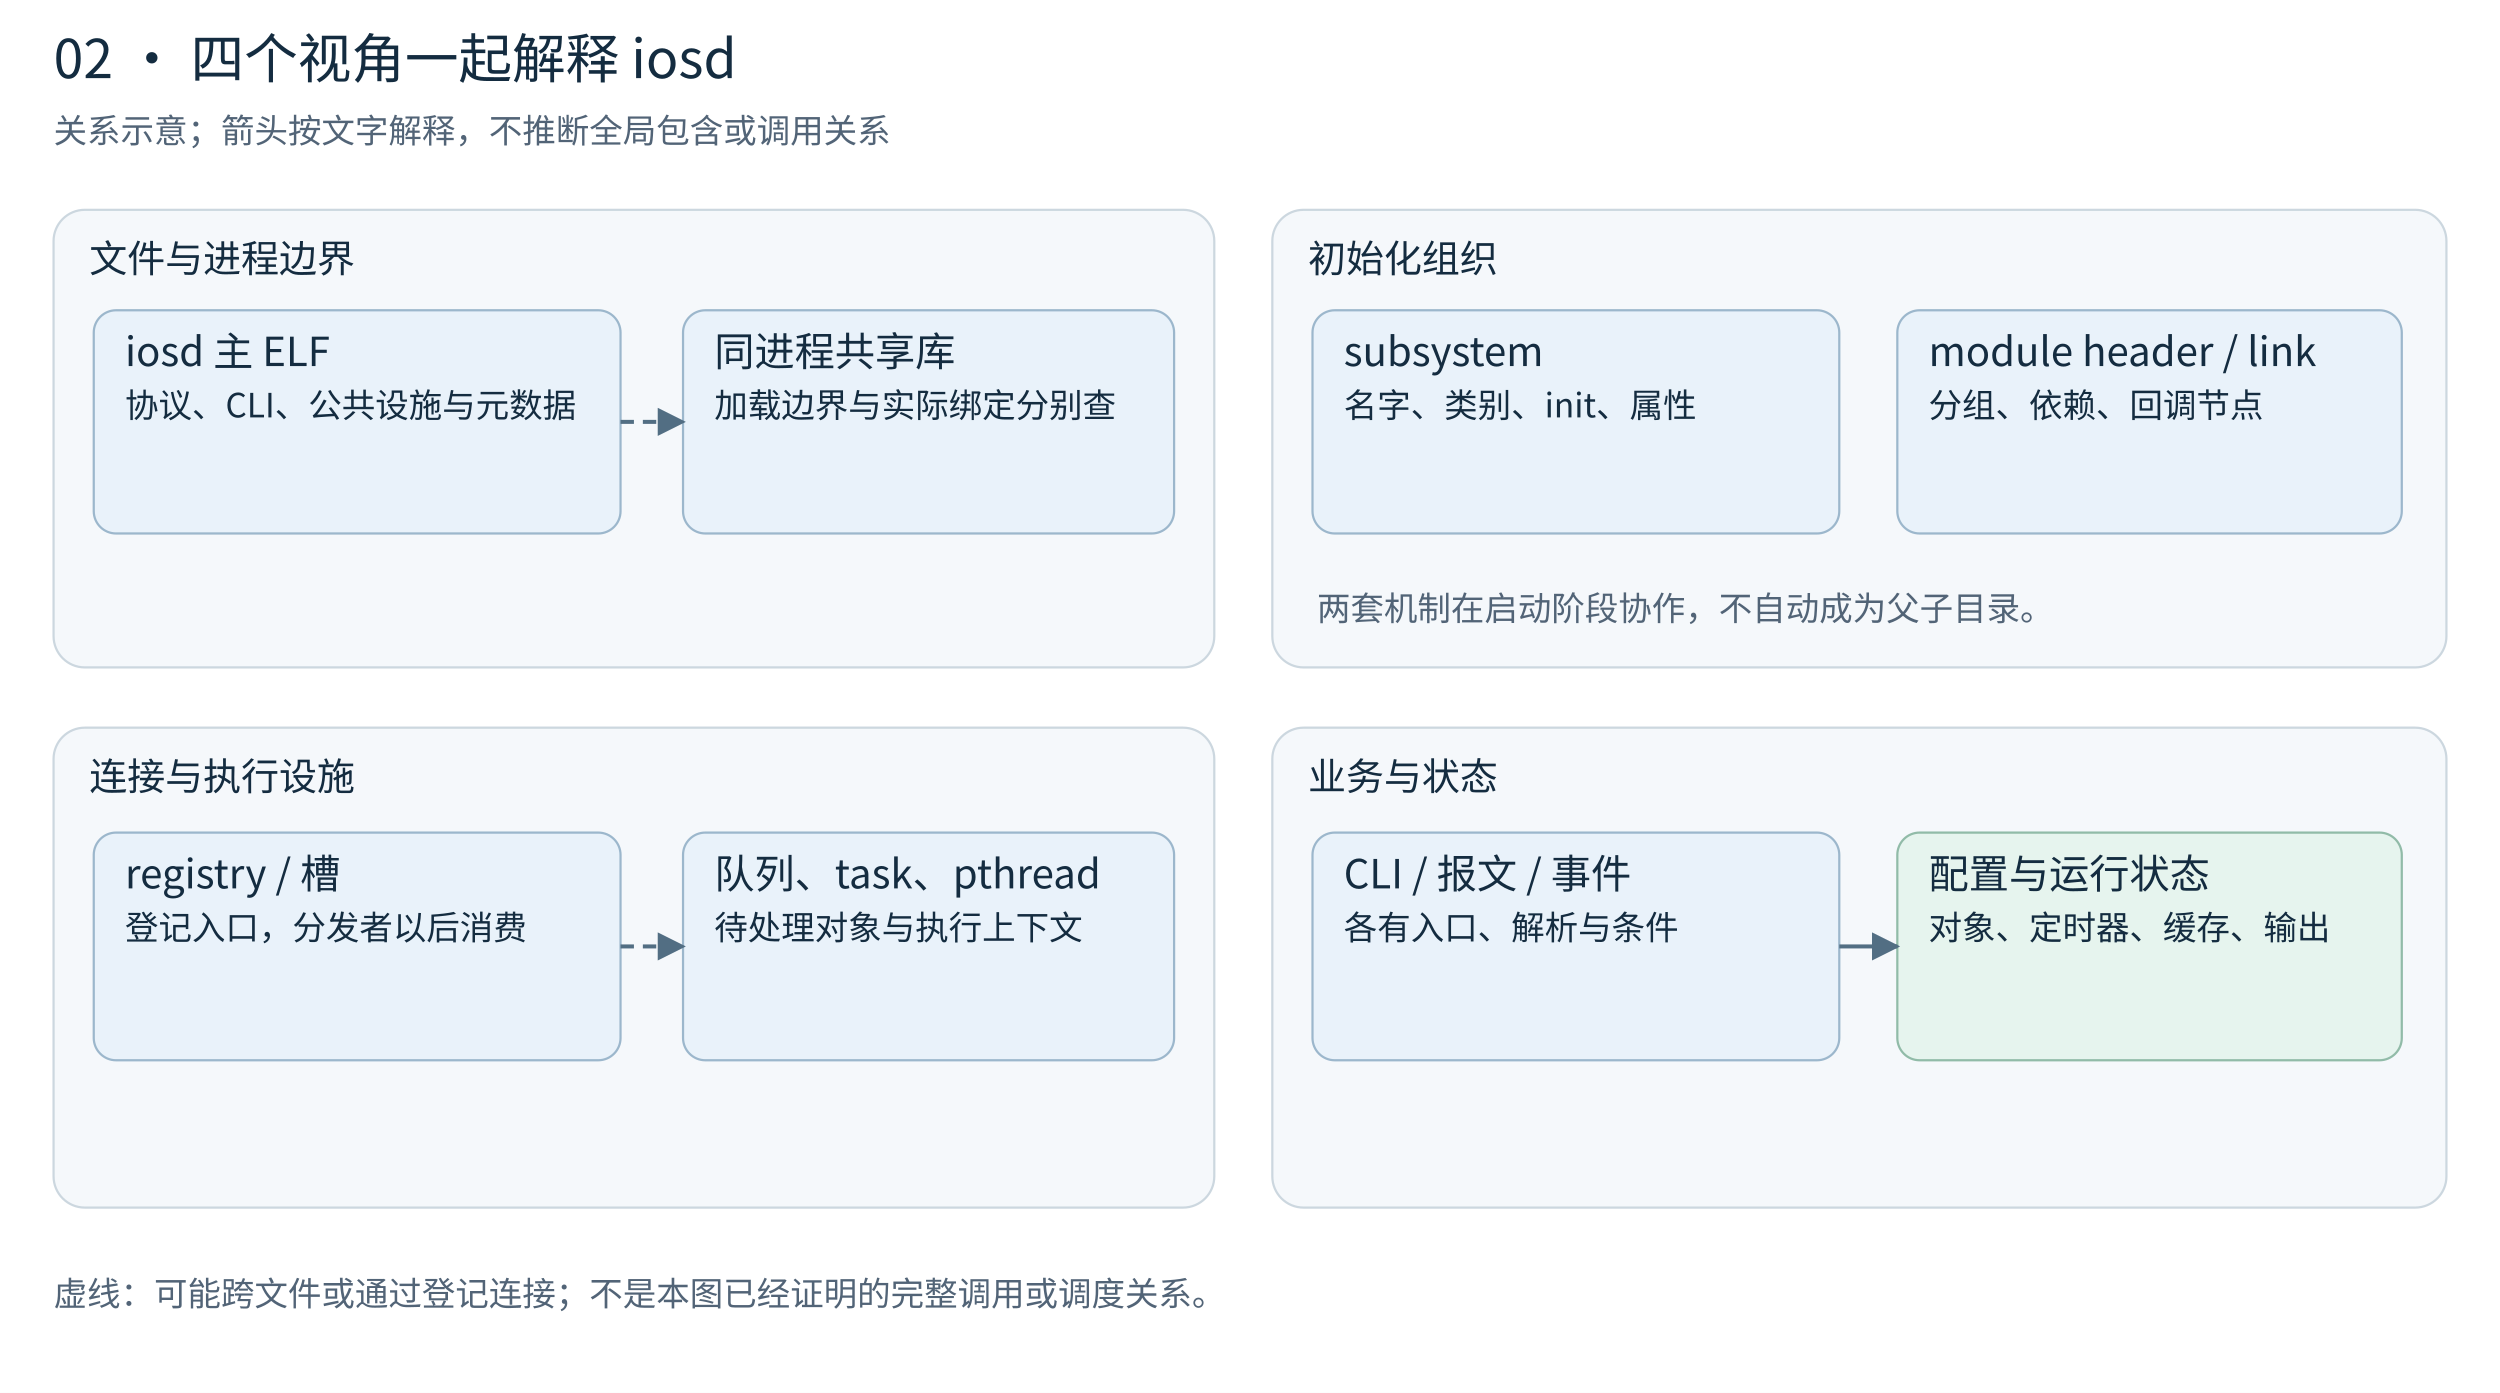
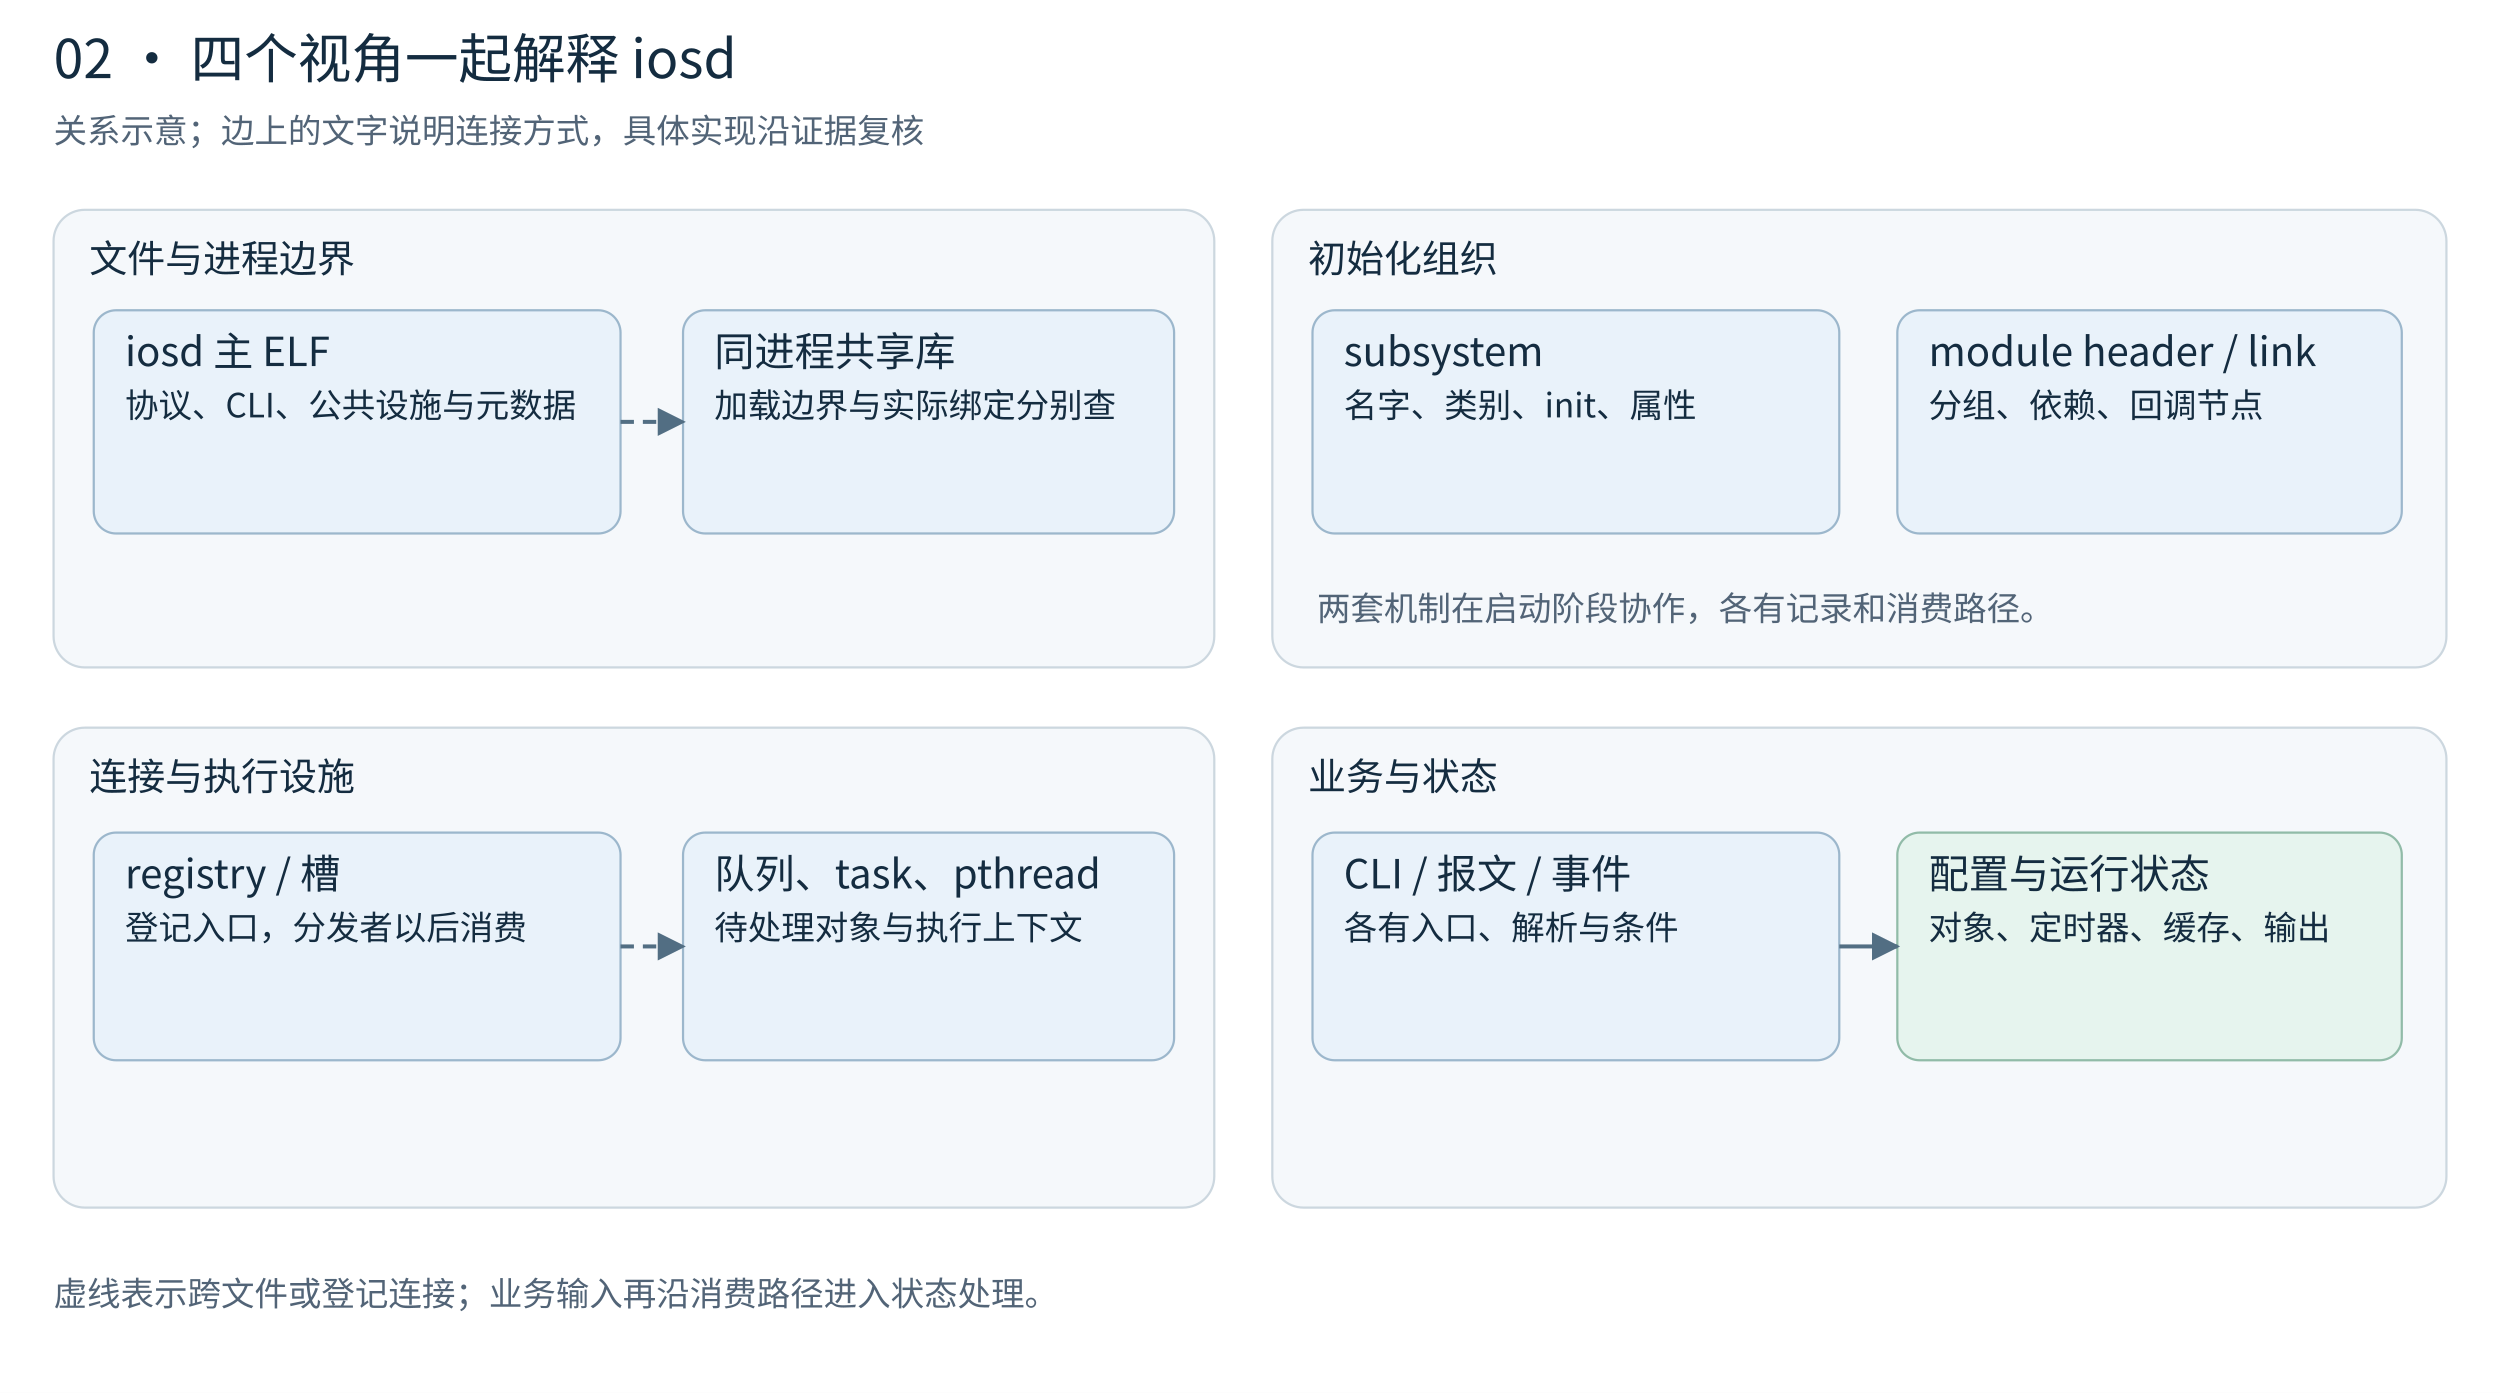
<svg xmlns="http://www.w3.org/2000/svg" viewBox="0 0 1120 624" role="img" aria-labelledby="views-title views-desc">
  <defs>
    <marker id="views-arrow" viewBox="0 0 10 10" refX="9" refY="5" markerWidth="7" markerHeight="7" orient="auto-start-reverse">
      <path d="M 0 0 L 10 5 L 0 10 z" fill="#526e83" />
    </marker>
  </defs>
  <rect width="1120" height="624" fill="#ffffff" />
  <g font-family="Microsoft YaHei, Noto Sans CJK SC, sans-serif">
    <text class="" x="24" y="35" font-size="24" fill="#142c40" font-weight="500">02 · 四个视角一起解释 iosd</text>
-     <text class="" x="24" y="64" font-size="15" fill="#526477" font-weight="400">关系示意；箭头按文字解释，不推断全局包含或调用关系</text>
+     <text class="" x="24" y="64" font-size="15" fill="#526477" font-weight="400">关系示意；边上的文字说明连接方式，具体实现沿证据复核</text>
    <rect x="24" y="94" width="520" height="205" rx="14" fill="#f5f8fb" stroke="#ccd7df" />
    <text class="" x="40" y="122" font-size="17" fill="#142c40" font-weight="500">文件与进程边界</text>
    <rect x="570" y="94" width="526" height="205" rx="14" fill="#f5f8fb" stroke="#ccd7df" />
    <text class="" x="586" y="122" font-size="17" fill="#142c40" font-weight="500">初始化组织</text>
    <rect x="42" y="139" width="236" height="100" rx="10" fill="#e9f2fa" stroke="#9cb7cc" />
    <text class="" x="56" y="164" font-size="18" fill="#142c40" font-weight="500">iosd 主 ELF</text>
    <text class="" x="56" y="187" font-size="15" fill="#142c40" font-weight="400">协议、CLI、公共设施与元数据</text>
    <rect x="306" y="139" width="220" height="100" rx="10" fill="#e9f2fa" stroke="#9cb7cc" />
    <text class="" x="320" y="164" font-size="18" fill="#142c40" font-weight="500">同进程共享库</text>
    <text class="" x="320" y="187" font-size="15" fill="#142c40" font-weight="400">加载边界与实际绑定分别查</text>
    <path d="M 278 189 L 306 189" fill="none" stroke="#526e83" stroke-width="1.8" marker-end="url(#views-arrow)" stroke-dasharray="6 4" />
    <rect x="588" y="139" width="236" height="100" rx="10" fill="#e9f2fa" stroke="#9cb7cc" />
    <text class="" x="602" y="164" font-size="18" fill="#142c40" font-weight="500">subsystem</text>
    <text class="" x="602" y="187" font-size="15" fill="#142c40" font-weight="400">名字、类别、init、属性</text>
    <rect x="850" y="139" width="226" height="100" rx="10" fill="#e9f2fa" stroke="#9cb7cc" />
    <text class="" x="864" y="164" font-size="18" fill="#142c40" font-weight="500">module header / link</text>
    <text class="" x="864" y="187" font-size="15" fill="#142c40" font-weight="400">分组、依赖、回调节点</text>
-     <text class="" x="590" y="278" font-size="15" fill="#526477" font-weight="400">两套机制在启动阶段协作，不自动成为父子目录。</text>
+     <text class="" x="590" y="278" font-size="15" fill="#526477" font-weight="400">两套机制在启动阶段协作，各有记录和消费路径。</text>
    <rect x="24" y="326" width="520" height="215" rx="14" fill="#f5f8fb" stroke="#ccd7df" />
    <text class="" x="40" y="354" font-size="17" fill="#142c40" font-weight="500">连接与执行设施</text>
    <rect x="42" y="373" width="236" height="102" rx="10" fill="#e9f2fa" stroke="#9cb7cc" />
    <text class="" x="56" y="398" font-size="18" fill="#142c40" font-weight="500">registry / 槽</text>
    <text class="" x="56" y="421" font-size="15" fill="#142c40" font-weight="400">登记入口，分发者以后消费</text>
    <rect x="306" y="373" width="220" height="102" rx="10" fill="#e9f2fa" stroke="#9cb7cc" />
    <text class="" x="320" y="398" font-size="18" fill="#142c40" font-weight="500">队列、task、pthread</text>
    <text class="" x="320" y="421" font-size="15" fill="#142c40" font-weight="400">待处理对象与执行上下文</text>
    <path d="M 278 424 L 306 424" fill="none" stroke="#526e83" stroke-width="1.8" marker-end="url(#views-arrow)" stroke-dasharray="6 4" />
    <rect x="570" y="326" width="526" height="215" rx="14" fill="#f5f8fb" stroke="#ccd7df" />
    <text class="" x="586" y="354" font-size="17" fill="#142c40" font-weight="500">业务与状态</text>
    <rect x="588" y="373" width="236" height="102" rx="10" fill="#e9f2fa" stroke="#9cb7cc" />
    <text class="" x="602" y="398" font-size="18" fill="#142c40" font-weight="500">CLI / 报文 / 事件</text>
    <text class="" x="602" y="421" font-size="15" fill="#142c40" font-weight="400">各有入口、解析与条件</text>
    <rect x="850" y="373" width="226" height="102" rx="10" fill="#e6f4ee" stroke="#91bba8" />
    <text class="" x="864" y="398" font-size="18" fill="#142c40" font-weight="500">配置与运行状态</text>
    <text class="" x="864" y="421" font-size="15" fill="#142c40" font-weight="400">对象、定时器、缓存、输出</text>
    <path d="M 824 424 L 850 424" fill="none" stroke="#526e83" stroke-width="1.8" marker-end="url(#views-arrow)" />
-     <text class="" x="24" y="585" font-size="15" fill="#526477" font-weight="400">虚线：可能跨文件或通过登记连接；不是本图已经证明的完整调用或调度关系。</text>
+     <text class="" x="24" y="585" font-size="15" fill="#526477" font-weight="400">虚线表示跨文件或登记连接；业务输入再沿消费路径进入状态处理。</text>
  </g>
</svg>
